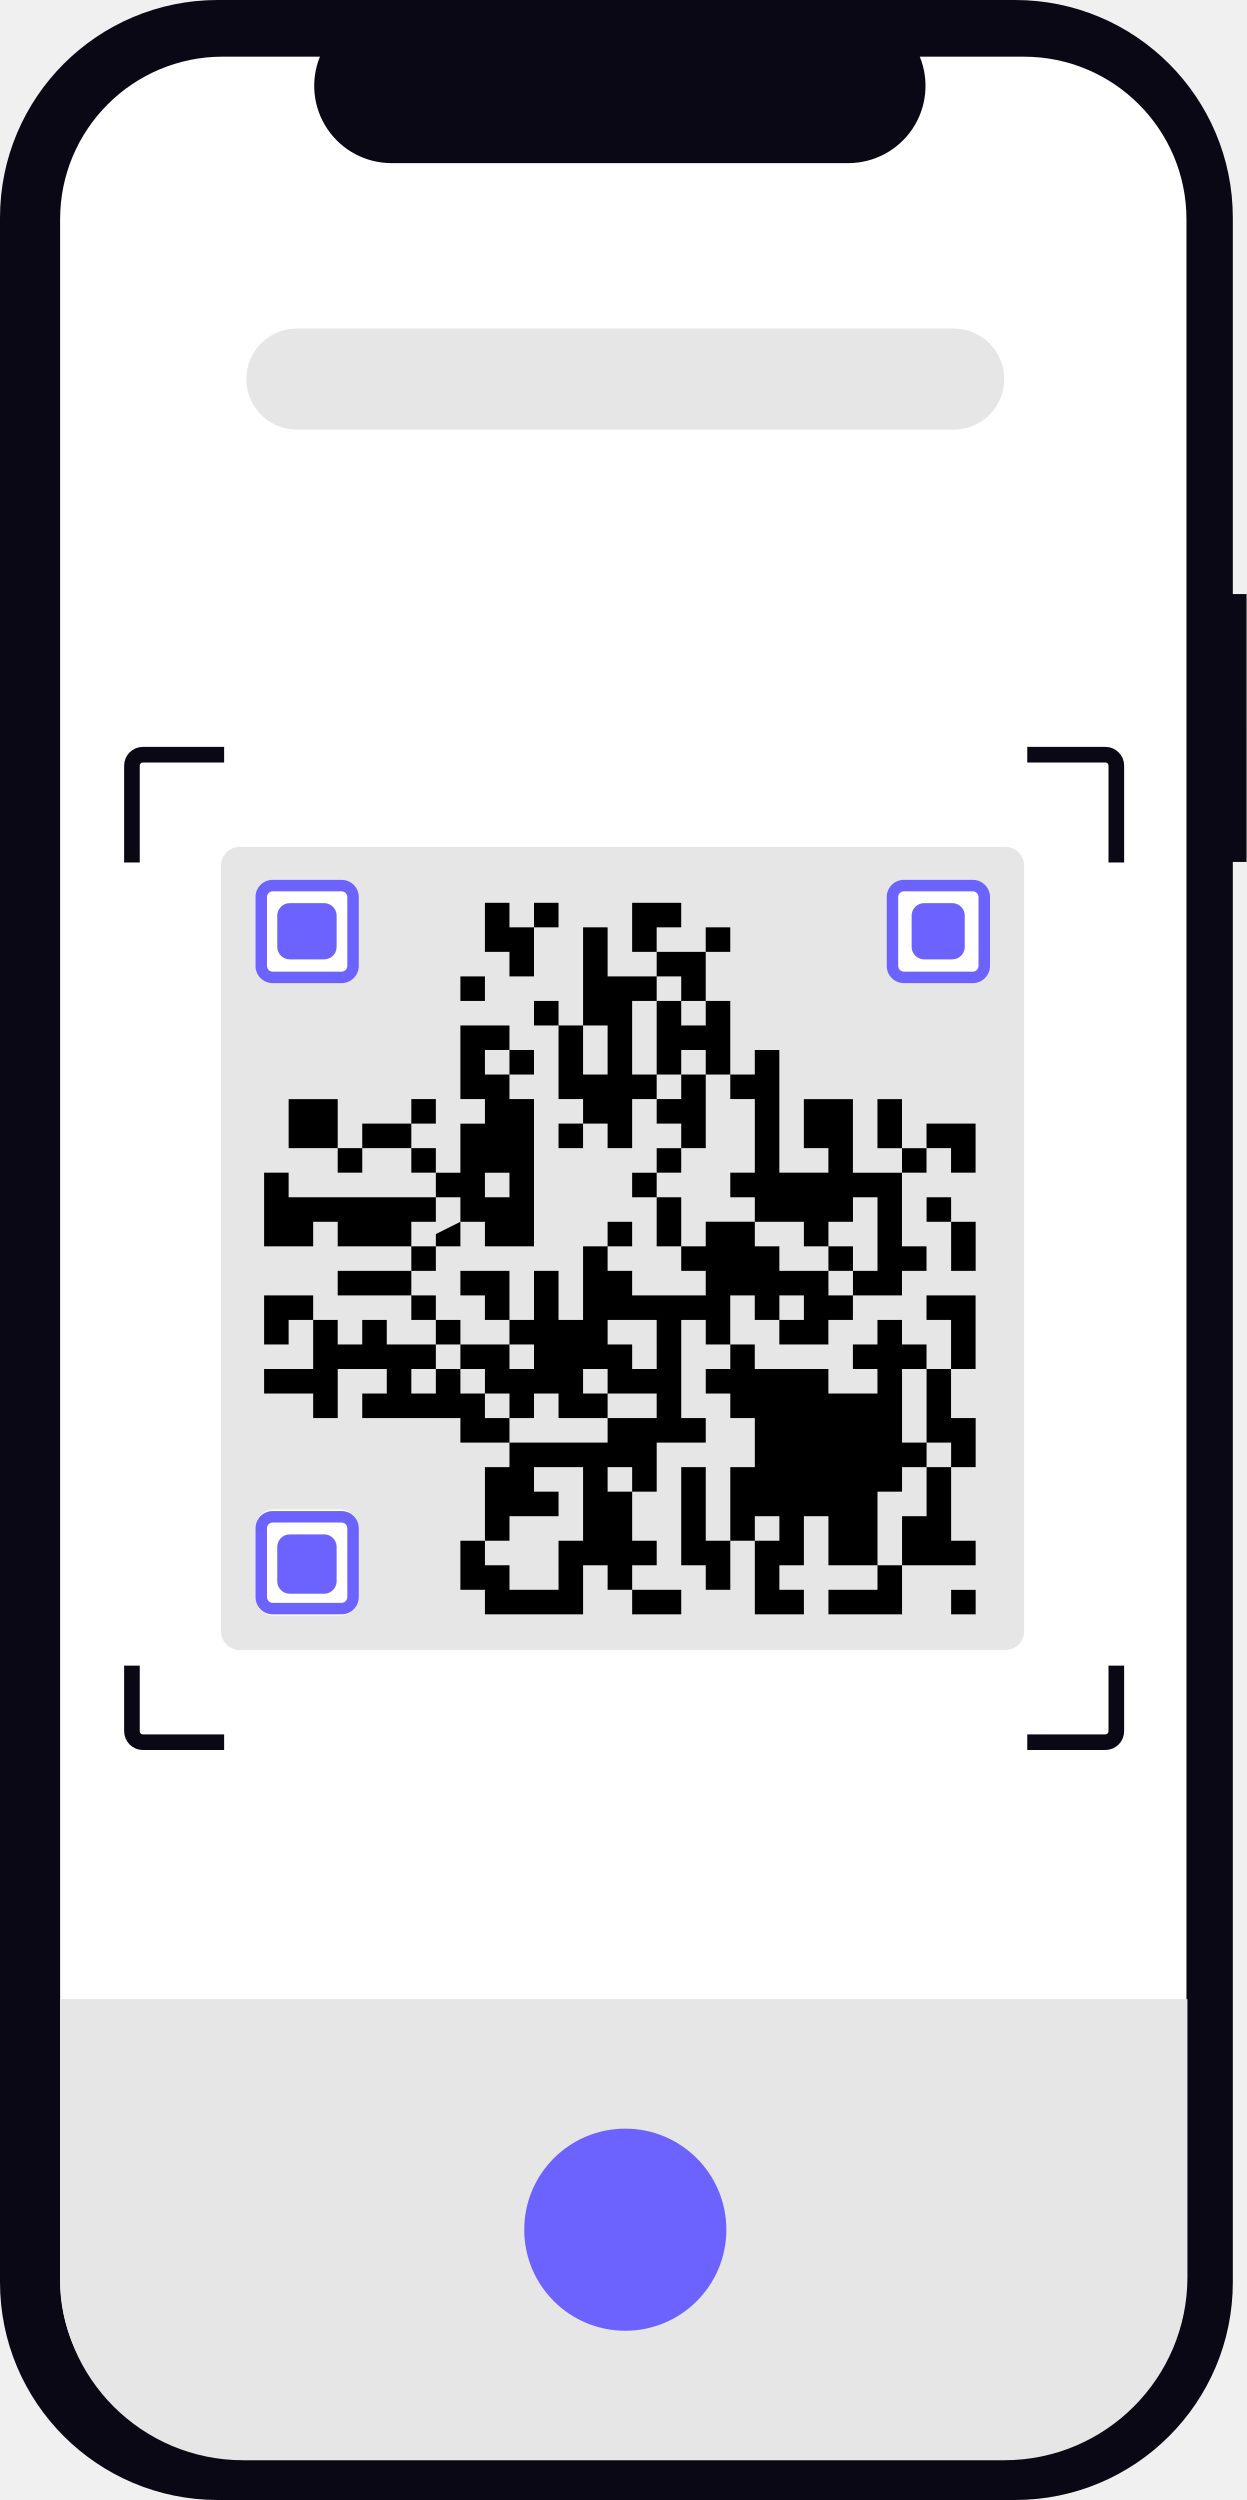
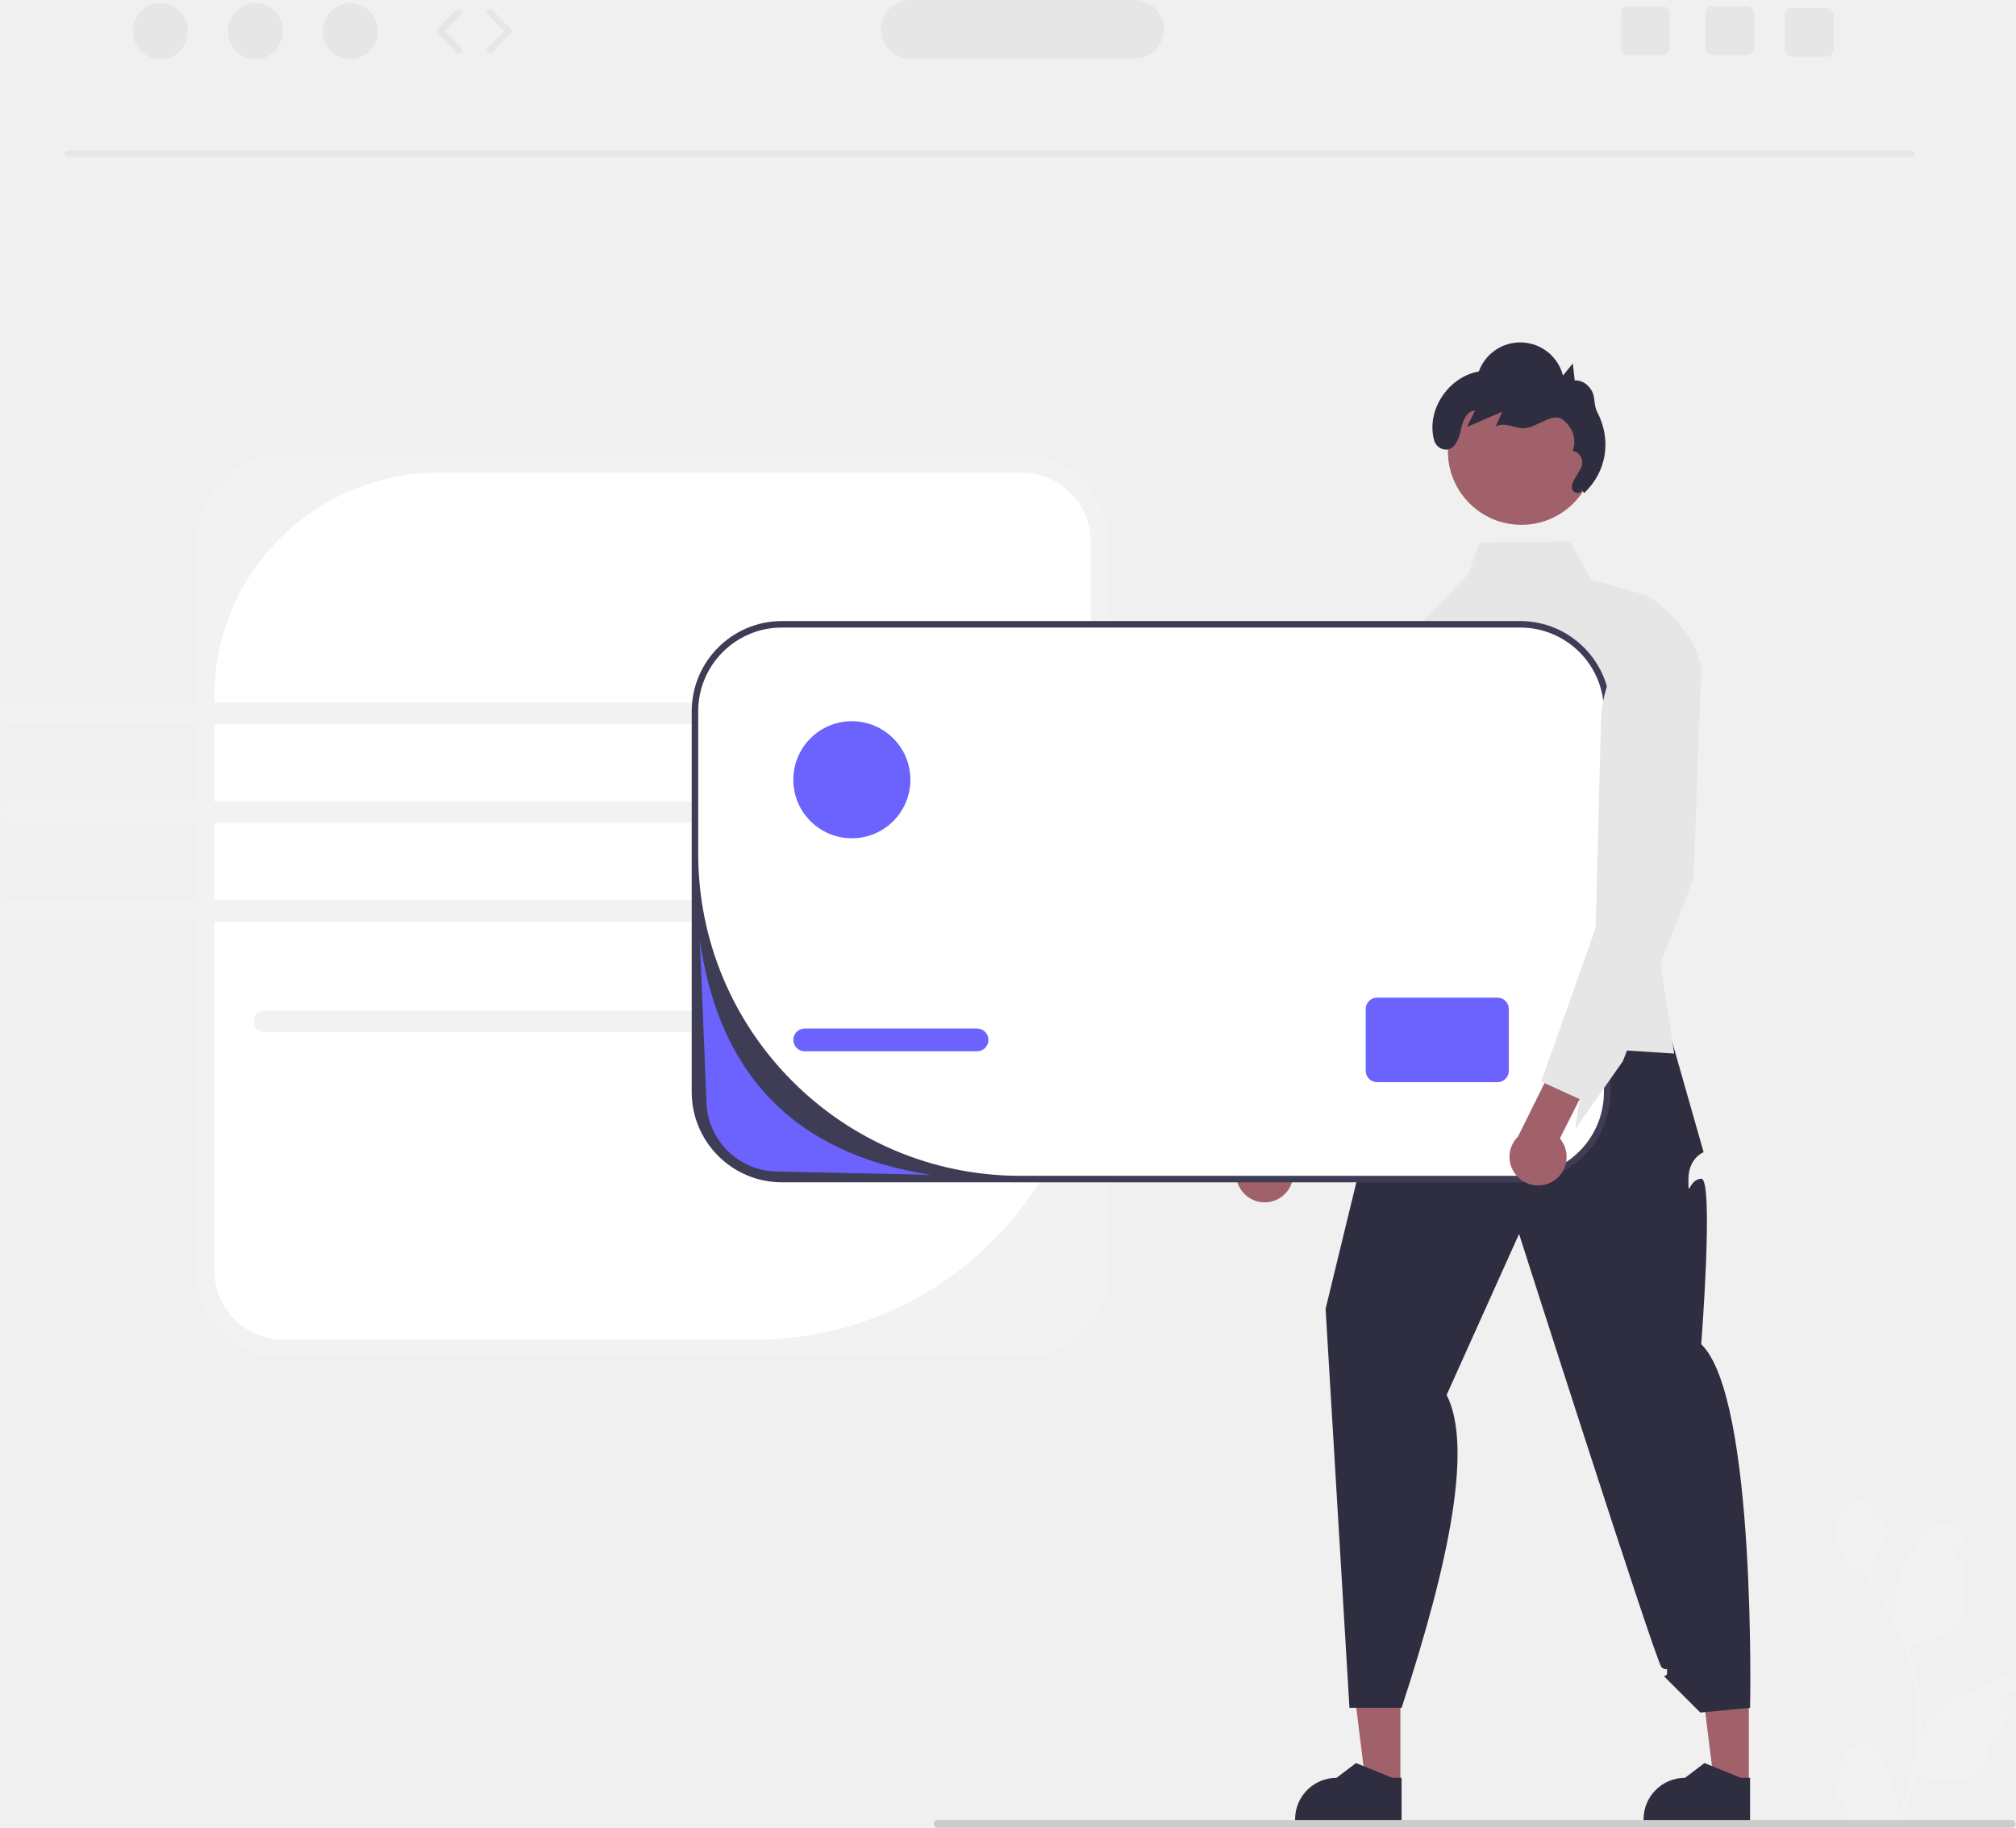
- <svg xmlns="http://www.w3.org/2000/svg" width="398.904" height="800" viewBox="0 0 398.904 800" role="img" artist="Katerina Limpitsouni" source="https://undraw.co/">
-   <g transform="translate(-642 -139.966)">
-     <g transform="translate(642 139.966)">
-       <g transform="translate(0 0)">
-         <path d="M665.268,269.3h-4.4V148.885a69.692,69.692,0,0,0-69.692-69.692H336.058a69.693,69.693,0,0,0-69.693,69.692V809.5a69.693,69.693,0,0,0,69.692,69.692H591.178A69.693,69.693,0,0,0,660.87,809.5V355.018h4.4Z" transform="translate(-266.365 -79.193)" fill="#090814" />
-         <path d="M592.254,95.686h-33.3a24.727,24.727,0,0,1-22.894,34.067H389.9A24.727,24.727,0,0,1,367,95.686H335.9a52.045,52.045,0,0,0-52.045,52.045V807.383A52.045,52.045,0,0,0,335.9,859.428H592.244a52.045,52.045,0,0,0,52.045-52.045V147.733a52.045,52.045,0,0,0-52.036-52.045Z" transform="translate(-264.621 -77.553)" fill="#fff" />
-       </g>
-     </g>
-     <g transform="translate(712.884 410.628)">
-       <rect width="257" height="257" rx="6" transform="translate(-0.162 0.338)" fill="#e6e6e6" />
-       <rect width="33" height="32" rx="6" transform="translate(10.838 11.338)" fill="#fff" />
-       <path d="M5.509,3.673A1.838,1.838,0,0,0,3.673,5.509V27.544A1.838,1.838,0,0,0,5.509,29.38H27.544a1.838,1.838,0,0,0,1.836-1.836V5.509a1.838,1.838,0,0,0-1.836-1.836H5.509M5.509,0H27.544a5.509,5.509,0,0,1,5.509,5.509V27.544a5.509,5.509,0,0,1-5.509,5.509H5.509A5.509,5.509,0,0,1,0,27.544V5.509A5.509,5.509,0,0,1,5.509,0Z" transform="translate(10.874 10.889)" fill="#6c63ff" />
-       <rect width="19" height="18" rx="4" transform="translate(17.838 18.338)" fill="#6c63ff" />
-       <rect width="32" height="32" rx="6" transform="translate(212.838 11.338)" fill="#fff" />
-       <path d="M5.509,3.673A1.838,1.838,0,0,0,3.673,5.509V27.544A1.838,1.838,0,0,0,5.509,29.38H27.544a1.838,1.838,0,0,0,1.836-1.836V5.509a1.838,1.838,0,0,0-1.836-1.836H5.509M5.509,0H27.544a5.509,5.509,0,0,1,5.509,5.509V27.544a5.509,5.509,0,0,1-5.509,5.509H5.509A5.509,5.509,0,0,1,0,27.544V5.509A5.509,5.509,0,0,1,5.509,0Z" transform="translate(212.864 10.889)" fill="#6c63ff" />
-       <rect width="17" height="18" rx="4" transform="translate(220.838 18.338)" fill="#6c63ff" />
-       <rect width="33" height="34" rx="6" transform="translate(10.838 212.338)" fill="#fff" />
-       <path d="M5.509,3.673A1.838,1.838,0,0,0,3.673,5.509V27.544A1.838,1.838,0,0,0,5.509,29.38H27.544a1.838,1.838,0,0,0,1.836-1.836V5.509a1.838,1.838,0,0,0-1.836-1.836H5.509M5.509,0H27.544a5.509,5.509,0,0,1,5.509,5.509V27.544a5.509,5.509,0,0,1-5.509,5.509H5.509A5.509,5.509,0,0,1,0,27.544V5.509A5.509,5.509,0,0,1,5.509,0Z" transform="translate(10.874 212.878)" fill="#6c63ff" />
-       <rect width="19" height="19" rx="4" transform="translate(17.838 220.338)" fill="#6c63ff" />
-       <path d="M102.665,255.771v-3.926H94.813v-15.7h7.852V212.588h7.852v-7.852h-15.7v-7.852H63.407v-7.852h7.852v-7.852h-15.7v15.7H47.7v-7.852H32v-7.852H47.7v-15.7H39.852v7.852H32v-15.7H47.7v7.852h7.852v7.852h7.852v-7.852h7.852v7.852h15.7v-7.852H79.11v-7.852H55.555v-7.852H79.11v-7.852H55.555v-7.852H47.7v7.852H32V118.368h7.852v7.852h47.11v-7.852H79.11v-7.852h-15.7v7.852H55.555v-7.852h-15.7v-15.7h15.7v15.7h7.852v-7.852h15.7V94.813h7.852v7.852H79.11v7.852h7.852v7.852h7.852v-15.7h7.852V94.813H94.813V71.258h15.7V79.11h7.852v7.852h-7.852v7.852h7.852v47.11h-15.7v-7.852H94.813v7.852H86.961v7.852H79.11v7.852h7.852v7.852h7.852v7.852h15.7v-7.852h-7.852v-7.852H94.813v-7.852h15.7v15.7h7.852v-15.7h7.852v15.7h7.852V141.923h7.852v-7.852h7.852v7.852h-7.852v7.852h7.852v7.852h23.555v-7.852h-7.852v-7.852h-7.852v-15.7h-7.852v-7.852h7.852v-7.852h7.852v-7.852h-7.852V94.813h-7.852v15.7h-7.852v-7.852h-7.852v7.852H126.22v-7.852h7.852V94.813H126.22V71.258h-7.852V63.407h7.852v7.852h7.852V39.852h7.852v15.7h15.7V47.7h-7.852V32h15.7v7.852h-7.852V47.7h15.7V39.852h7.852V47.7h-7.852v15.7h7.852V86.961h7.852V79.11h7.852v39.258h15.7v-7.852h-7.852v-15.7h15.7v23.555h15.7v-7.852h-7.852v-15.7h7.852v15.7h7.852v-7.852h15.7v15.7h-7.852v-7.852h-7.852v7.852h-7.852v23.555h7.852v7.852h-7.852v7.852h-15.7v7.852h-7.852v7.852h-15.7v-7.852h-7.852v-7.852h-7.852v15.7h7.852v7.852h23.555v7.852h15.7v-7.852h-7.852v-7.852h7.852v-7.852h7.852v7.852h7.852v7.852h7.852v-15.7h-7.852v-7.852h15.7v23.555h-7.852v15.7H259.7v15.7h-7.852v23.555H259.7v7.852H236.142v15.7H212.588v-7.852h15.7v-7.852h-15.7v-15.7h-7.852v15.7h-7.852v7.852h7.852V259.7h-15.7V236.142h-7.852v15.7h-7.852v-7.852h-7.852V212.588h7.852v23.555h7.852V212.588h7.852v-15.7h-7.852v-7.852h-7.852v-7.852h7.852v-7.852h-7.852v-7.852h-7.852v31.407h7.852v7.852h-15.7v15.7h-7.852v15.7h7.852v7.852h-7.852v7.852h15.7V259.7h-15.7v-7.852h-7.852v-7.852h-7.852v15.7H102.665v-3.926Zm23.555-11.777v-7.852h7.852V212.588h-15.7v7.852h7.852v7.852h-15.7v7.852h-7.852v7.852h7.852v7.852h15.7v-7.852Zm109.923-7.852v-7.852h7.852v-15.7h7.852v-7.852h-7.852V181.181h-7.852v23.555h7.852v7.852h-7.852v7.852h-7.852v23.555h7.852v-7.852Zm-39.258-3.926v-3.926h-7.852v7.852h7.852v-3.926Zm-47.11-15.7v-3.926h-7.852v7.852h7.852v-3.926Zm70.665-7.852V196.884H196.884v23.555h23.555V208.662Zm-28.636,0,3.712-12.871,27-1.2-.9,26.718h-26.1Zm-49.88-7.852v-3.926h15.7v-7.852h-15.7v-7.852h-7.852v7.852h7.852v7.852h-15.7v-7.852h-7.852v7.852h-7.852v-7.852h-7.852v-7.852H94.813v-7.852H86.961v7.852H79.11v7.852h7.852v-7.852h7.852v7.852h7.852v7.852h7.852v7.852h31.407V200.81Zm-23.555-23.555v-3.926h-7.852v7.852h7.852v-3.926Zm39.258-3.926v-7.852h-15.7v7.852h7.852v7.852h7.852v-7.852Zm47.11-11.777v-3.926h-7.852v7.852h7.852v-3.926Zm15.7-7.852v-3.926h7.852V126.22h-7.852v7.852h-7.852v7.852h-7.852v-7.852h-15.7V126.22h-7.852v-7.852h7.852V94.813h-7.852V86.961h-7.852V79.11h-7.852v7.852h-7.852V63.407h7.852v7.852h7.852V63.407h-7.852V55.555h-7.852v7.852h-7.852V86.961h7.852v7.852h7.852V86.961h7.852v23.555h-7.852v7.852h-7.852v7.852h7.852v15.7h7.852v-7.852h15.7v7.852h7.852v7.852h15.7v7.852h7.852V153.7Zm-7.852-7.852v-3.926h7.852v7.852h-7.852v-3.926ZM86.961,138l7.852-3.926V126.22H86.961v7.852H79.11v7.852h7.852V138Zm23.555-15.7v-3.926h-7.852v7.852h7.852Zm0-39.258V79.11h-7.852v7.852h7.852V83.036Zm31.407-3.926V71.258h-7.852v15.7h7.852V79.11Zm39.258-39.258Zm70.665,215.92v-3.926H259.7V259.7h-7.852v-3.926Zm0-113.849v-7.852h-7.852V126.22h7.852v7.852H259.7v15.7h-7.852v-7.852ZM86.961,86.961Zm7.852-27.481V55.555h7.852v7.852H94.813V59.481Zm15.7-7.852V47.7h-7.852V32h7.852v7.852h7.852V32h7.852v7.852h-7.852v15.7h-7.852V51.629Z" transform="translate(-18.372 -13.766)" />
-     </g>
-     <path d="M0,0H360.777V88.931a58.614,58.614,0,0,1-58.614,58.614H58.614A58.614,58.614,0,0,1,0,88.931Z" transform="translate(661.201 779.698)" fill="#e6e6e6" />
-     <g transform="translate(681.722 378.966)" fill="none" stroke="#090814" stroke-width="5">
-       <rect width="320" height="321" rx="6" stroke="none" />
-       <rect x="2.5" y="2.5" width="315" height="316" rx="3.5" fill="none" />
-     </g>
-     <rect width="18" height="257" transform="translate(992.722 415.966)" fill="#fff" />
-     <rect width="18" height="257" transform="translate(671.722 415.966)" fill="#fff" />
-     <rect width="257" height="27" transform="translate(713.722 365.966)" fill="#fff" />
-     <rect width="257" height="27" transform="translate(713.722 685.966)" fill="#fff" />
-     <path d="M32.339,0A32.339,32.339,0,1,1,0,32.339,32.339,32.339,0,0,1,32.339,0Z" transform="translate(809.756 821.132)" fill="#6c63ff" />
-     <path d="M16.169,0h210.2a16.169,16.169,0,1,1,0,32.339H16.169A16.169,16.169,0,0,1,16.169,0Z" transform="translate(720.825 245.101)" fill="#e6e6e6" />
-   </g>
+ <svg xmlns="http://www.w3.org/2000/svg" width="619.868" height="562.031" viewBox="0 0 619.868 562.031" role="img" artist="Katerina Limpitsouni" source="https://undraw.co/">
+   <rect x="60.406" y="139.849" width="280.481" height="277.59" rx="26.744" fill="#f2f2f2" />
+   <path d="M424.884,314.334a68.912,68.912,0,0,0-68.912,68.912v176.435a21.244,21.244,0,0,0,21.244,21.244H522.089A103.364,103.364,0,0,0,625.453,477.56V335.578a21.244,21.244,0,0,0-21.244-21.244Z" transform="translate(-290.0658 -168.9846)" fill="#fff" />
+   <path d="M877.757,217.215H311.026a1,1,0,0,1,0-2H877.757a1,1,0,0,1,0,2Z" transform="translate(-290.0658 -168.9846)" fill="#e6e6e6" />
+   <ellipse cx="49.315" cy="9.565" rx="8.457" ry="8.645" fill="#e6e6e6" />
+   <ellipse cx="78.529" cy="9.565" rx="8.457" ry="8.645" fill="#e6e6e6" />
+   <ellipse cx="107.743" cy="9.565" rx="8.457" ry="8.645" fill="#e6e6e6" />
+   <path d="M431.12,185.382a.997.997,0,0,1-.715-.301l-5.706-5.833a1.0 1,0,0,1,0-1.398l5.706-5.833a1,1,0,1,1,1.43,1.398l-5.022,5.133,5.022,5.134a1,1,0,0,1-.715,1.699Z" transform="translate(-290.0658 -168.9846)" fill="#e6e6e6" />
+   <path d="M440.708,185.382a1,1,0,0,1-.715-1.699l5.021-5.134-5.021-5.133a1,1,0,1,1,1.43-1.398l5.706,5.833a1.0 1,0,0,1,0,1.398l-5.706,5.833A.997.997,0,0,1,440.708,185.382Z" transform="translate(-290.0658 -168.9846)" fill="#e6e6e6" />
+   <path d="M827.218,170.905h-10.61a2.189,2.189,0,0,0-2.19,2.19v10.62a2.189,2.189,0,0,0,2.19,2.19h10.61a2.198,2.198,0,0,0,2.2-2.19v-10.62A2.198,2.198,0,0,0,827.218,170.905Z" transform="translate(-290.0658 -168.9846)" fill="#e6e6e6" />
+   <path d="M801.218,170.905h-10.61a2.189,2.189,0,0,0-2.19,2.19v10.62a2.189,2.189,0,0,0,2.19,2.19h10.61a2.198,2.198,0,0,0,2.2-2.19v-10.62A2.198,2.198,0,0,0,801.218,170.905Z" transform="translate(-290.0658 -168.9846)" fill="#e6e6e6" />
+   <path d="M851.718,171.405h-10.61a2.189,2.189,0,0,0-2.19,2.19v10.62a2.189,2.189,0,0,0,2.19,2.19h10.61a2.198,2.198,0,0,0,2.2-2.19v-10.62A2.198,2.198,0,0,0,851.718,171.405Z" transform="translate(-290.0658 -168.9846)" fill="#e6e6e6" />
+   <path d="M638.943,186.985h-69a9,9,0,0,1,0-18h69a9,9,0,0,1,0,18Z" transform="translate(-290.0658 -168.9846)" fill="#e6e6e6" />
+   <path d="M525.334,486.384H371.341a3.321,3.321,0,1,1,0-6.642H525.334a3.321,3.321,0,0,1,0,6.642Z" transform="translate(-290.0658 -168.9846)" fill="#f2f2f2" />
+   <path d="M525.334,391.662H293.387a3.321,3.321,0,1,1,0-6.642H525.334a3.321,3.321,0,0,1,0,6.642Z" transform="translate(-290.0658 -168.9846)" fill="#f2f2f2" />
+   <path d="M525.338,415.375H293.382a3.323,3.323,0,0,0,0,6.647H525.338a3.323,3.323,0,0,0,0-6.647Z" transform="translate(-290.0658 -168.9846)" fill="#f2f2f2" />
+   <path d="M525.334,452.382H293.387a3.321,3.321,0,1,1,0-6.642H525.334a3.321,3.321,0,0,1,0,6.642Z" transform="translate(-290.0658 -168.9846)" fill="#f2f2f2" />
+   <polygon points="430.582 548.714 419.933 548.713 414.868 507.64 430.584 507.641 430.582 548.714" fill="#a0616a" />
+   <path d="M721.022,728.807l-32.746-.001v-.414a12.746,12.746,0,0,1,12.746-12.745h.001l5.981-4.538,11.16,4.539,2.859 0Z" transform="translate(-290.0658 -168.9846)" fill="#2f2e41" />
+   <polygon points="537.725 548.714 527.077 548.713 522.011 507.64 537.728 507.641 537.725 548.714" fill="#a0616a" />
+   <path d="M828.166,728.807l-32.746-.001v-.414a12.746,12.746,0,0,1,12.746-12.745h.001l5.981-4.538,11.16,4.539,2.858 0Z" transform="translate(-290.0658 -168.9846)" fill="#2f2e41" />
+   <path d="M729.336,481.733s-6.993,7.422-7.289,12.237,3.349-3.931-.295,4.815-3.644,2.915-3.644,8.746-7.722,11.525-7.722,11.525L697.651,571.449l7.337,122.673h16.035c14.902-45.425,21.835-80.503,13.848-96.211l22.268-49.495S799.218,680.086,800.937,681.638s1.719-.635,1.719,1.552-2.187,0,0,2.187l10.204,10.204,15.306-1.458s2.048-95.33-15.011-111.805c0,0,3.94-51.019,0-50.876s-3.94,6.703-3.94.143,4.669-8.31,4.669-8.31L800.765,477.197Z" transform="translate(-290.0658 -168.9846)" fill="#2f2e41" />
+   <path d="M811.958,380.17l-14.82,62.05,3.5,23.08,4.2,27.65-14.52-.94-22.47-1.46-41.72-2.7-3.65-122.45,19.14-20,3.42-9.71,27.67-.17,6.62,11.66,17.02,4.84a42.216,42.216,0,0,1,6.14,4.74c4.2,3.89,7.92,8.83,9.66,13.89a18.261,18.261,0,0,1,.99,4.57Z" transform="translate(-290.0658 -168.9846)" fill="#e6e6e6" />
+   <path d="M683.16,537.607a8.796,8.796,0,0,0,2.665-13.128l21.107-38.426-9.193-8.451-24.735,45.822a8.784,8.784,0,0,0,10.157,14.183Z" transform="translate(-290.0658 -168.9846)" fill="#e6e6e6" />
+   <path d="M734.64,357.913l-4.92,88.135L706.017,501.435l-15.427,20.459,1.754-9.271-10.634-5.321-.999-.496,20.416-79.228,1.88-30.787A38.363,38.363,0,0,1,717.103,369.364l11.808-9.592Z" transform="translate(-290.0658 -168.9846)" fill="#e6e6e6" />
+   <path d="M683.16,537.607a8.796,8.796,0,0,0,2.665-13.128l21.107-38.426-9.193-8.451-24.735,45.822a8.784,8.784,0,0,0,10.157,14.183Z" transform="translate(-290.0658 -168.9846)" fill="#a0616a" />
+   <path d="M734.64,357.913l-4.92,88.135L706.017,501.435l-15.427,20.459,1.754-9.271-10.634-5.321-.999-.496,20.416-79.228,1.88-30.787A38.363,38.363,0,0,1,717.103,369.364l11.808-9.592Z" transform="translate(-290.0658 -168.9846)" fill="#e6e6e6" />
+   <rect x="213.682" y="191.967" width="280.481" height="170.59" rx="26.744" fill="#fff" />
+   <path d="M757.485,532.543H530.492A27.776,27.776,0,0,1,502.748,504.798V387.696a27.776,27.776,0,0,1,27.744-27.744H757.485a27.776,27.776,0,0,1,27.744,27.744V504.798A27.776,27.776,0,0,1,757.485,532.543ZM530.492,361.952A25.744,25.744,0,0,0,504.748,387.696v43.77a99.077,99.077,0,0,0,99.077,99.077h153.66a25.744,25.744,0,0,0,25.744-25.744v-117.103a25.744,25.744,0,0,0-25.744-25.744Z" transform="translate(-290.0658 -168.9846)" fill="#3f3d56" />
+   <rect x="243.923" y="316.263" width="60" height="7" rx="3.5" fill="#6c63ff" />
+   <rect x="419.923" y="306.763" width="44" height="26" rx="3.5" fill="#6c63ff" />
+   <circle cx="261.923" cy="239.763" r="18" fill="#6c63ff" />
+   <circle cx="467.797" cy="138.78" r="22.602" fill="#a0616a" />
+   <path d="M776.404,319.447c.176,1.35-2.266,1.493-2.817.248s.164-2.657.858-3.828l1.612-2.719a3.735,3.735,0,0,0-2.461-5.564h0c1.475-3.318-.126-7.459-3.065-9.591s-7.313,1.857-10.879,2.541-6.421-2.045-9.672-.427l1.953-4.502-10.81,4.657,2.511-5.065c-2.728.149-3.89,3.471-4.434,6.149-.579,2.853-2.099,6.419-5.201,5.828a4.002,4.002,0,0,1-3.026-2.998c-2.396-9.241,4.562-19.344,13.785-20.964a13.561,13.561,0,0,1,25.881,1.232l3.024-3.703.59,5.246c2.173-.231,4.227,1.303,5.283,3.217s.557,4.384,1.571,6.32c4.545,8.677,3.041,18.446-3.976,25.1" transform="translate(-290.0658 -168.9846)" fill="#2f2e41" />
+   <path d="M855.675,713.682a2.269,2.269,0,0,0,1.645-3.933l-.155-.618q.031-.074.062-.148a6.094,6.094,0,0,1,11.241.042c1.839,4.428,4.179,8.864,4.756,13.546a18.029,18.029,0,0,1-.316,6.2A72.281,72.281,0,0,0,879.482,698.75a69.766,69.766,0,0,0-.433-7.783q-.358-3.178-.995-6.31a73.119,73.119,0,0,0-14.5-30.99,19.459,19.459,0,0,1-8.093-8.397,14.843,14.843,0,0,1-1.35-4.056c.394.052,1.486-5.949,1.188-6.317.549-.833,1.532-1.247,2.131-2.06,2.982-4.043,7.091-3.337,9.236,2.157,4.582,2.313,4.627,6.148,1.815,9.837-1.789,2.347-2.035,5.522-3.604,8.035.162.207.329.407.491.614a73.591,73.591,0,0,1,7.681,12.169,30.592,30.592,0,0,1,1.826-14.21c1.748-4.217,5.025-7.769,7.91-11.415a6.279,6.279,0,0,1,11.184,3.083q.009.081.017.161-.643.363-1.259.77a3.078,3.078,0,0,0,1.241,5.602l.063.01a30.628,30.628,0,0,1-.807,4.579c3.702,14.316-4.29,19.53-15.701,19.764-.252.129-.497.258-.749.381a75.115,75.115,0,0,1,4.043,19.028,71.243,71.243,0,0,1-.052,11.503l.019-.136a18.826,18.826,0,0,1,6.427-10.87c4.946-4.063,11.933-5.559,17.268-8.824a3.533,3.533,0,0,1,5.411,3.437l-.022.143a20.675,20.675,0,0,0-2.319,1.117q-.643.363-1.259.77a3.078,3.078,0,0,0,1.241,5.602l.063.01c.045.006.084.013.129.019a30.655,30.655,0,0,1-5.639,8.829c-2.315,12.497-12.256,13.683-22.89,10.044h-.006a75.092,75.092,0,0,1-5.044,14.726H856.127c-.065-.2-.123-.407-.181-.607a20.475,20.475,0,0,0,4.986-.297c-1.337-1.641-2.674-3.294-4.011-4.935a1.118,1.118,0,0,1-.084-.097c-.678-.84-1.363-1.673-2.041-2.512l-0-.001a29.99,29.99,0,0,1,.879-7.64Z" transform="translate(-290.0658 -168.9846)" fill="#f2f2f2" />
+   <path d="M577.124,729.825a1.186,1.186,0,0,0,1.19,1.19h330.29a1.19,1.19,0,0,0,0-2.38H578.314A1.187,1.187,0,0,0,577.124,729.825Z" transform="translate(-290.0658 -168.9846)" fill="#ccc" />
+   <path d="M767.489,532.258a8.796,8.796,0,0,0,2.197-13.215l19.728-39.152-9.488-8.119L756.834,518.445a8.784,8.784,0,0,0,10.654,13.813Z" transform="translate(-290.0658 -168.9846)" fill="#a0616a" />
+   <path d="M812.148,370.65l.99,4.57-2.37,63.88-10.13,26.2-10.32,26.71-1.27,3.29-14.69,20.99,1.42-9.33-10.82-4.94-1.01-.45,3.9-11.02,8.97-25.32,3.88-10.96.84-32.61.78-30.83a38.364,38.364,0,0,1,13.11-27.91l7.06-6.16C806.688,360.65,810.408,365.59,812.148,370.65Z" transform="translate(-290.0658 -168.9846)" fill="#e6e6e6" />
+   <path d="M576.138,530.232l-46.878-1a22.025,22.025,0,0,1-21.992-22l-2-49.012C511.024,498.178,533.144,523.525,576.138,530.232Z" transform="translate(-290.0658 -168.9846)" fill="#6c63ff" />
</svg>
